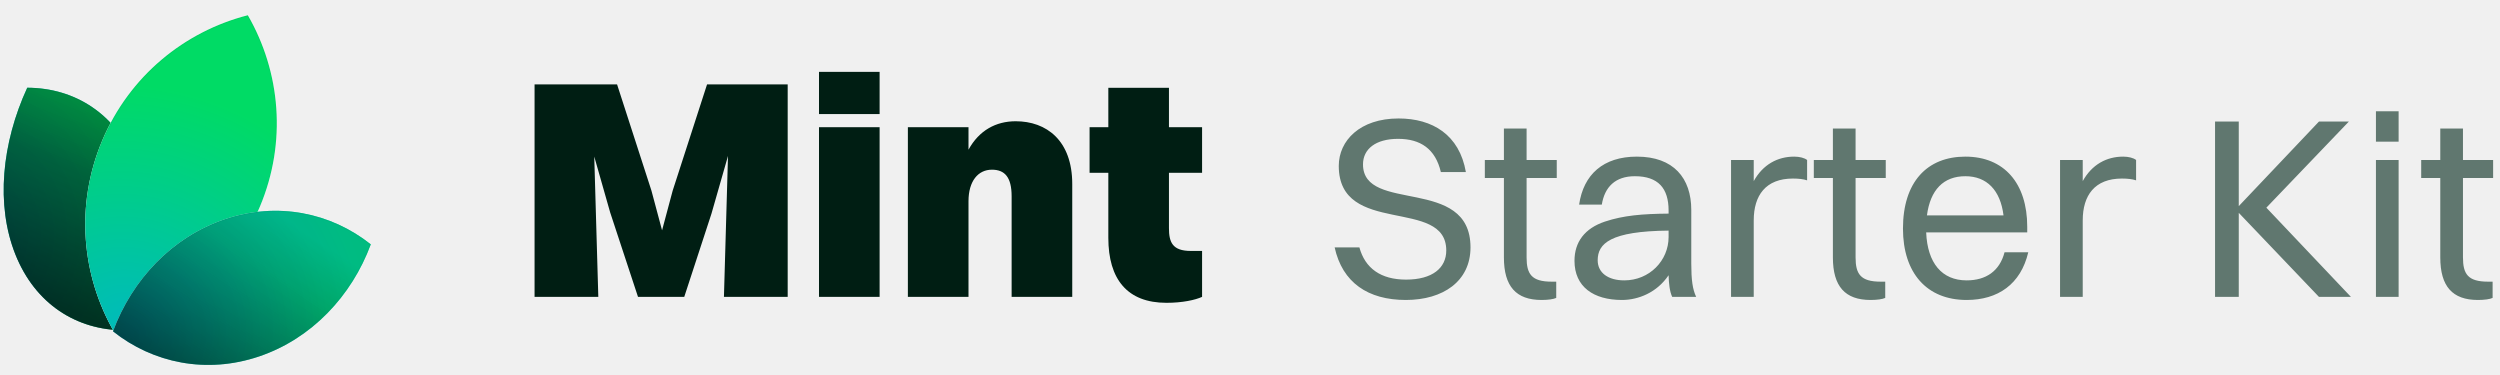
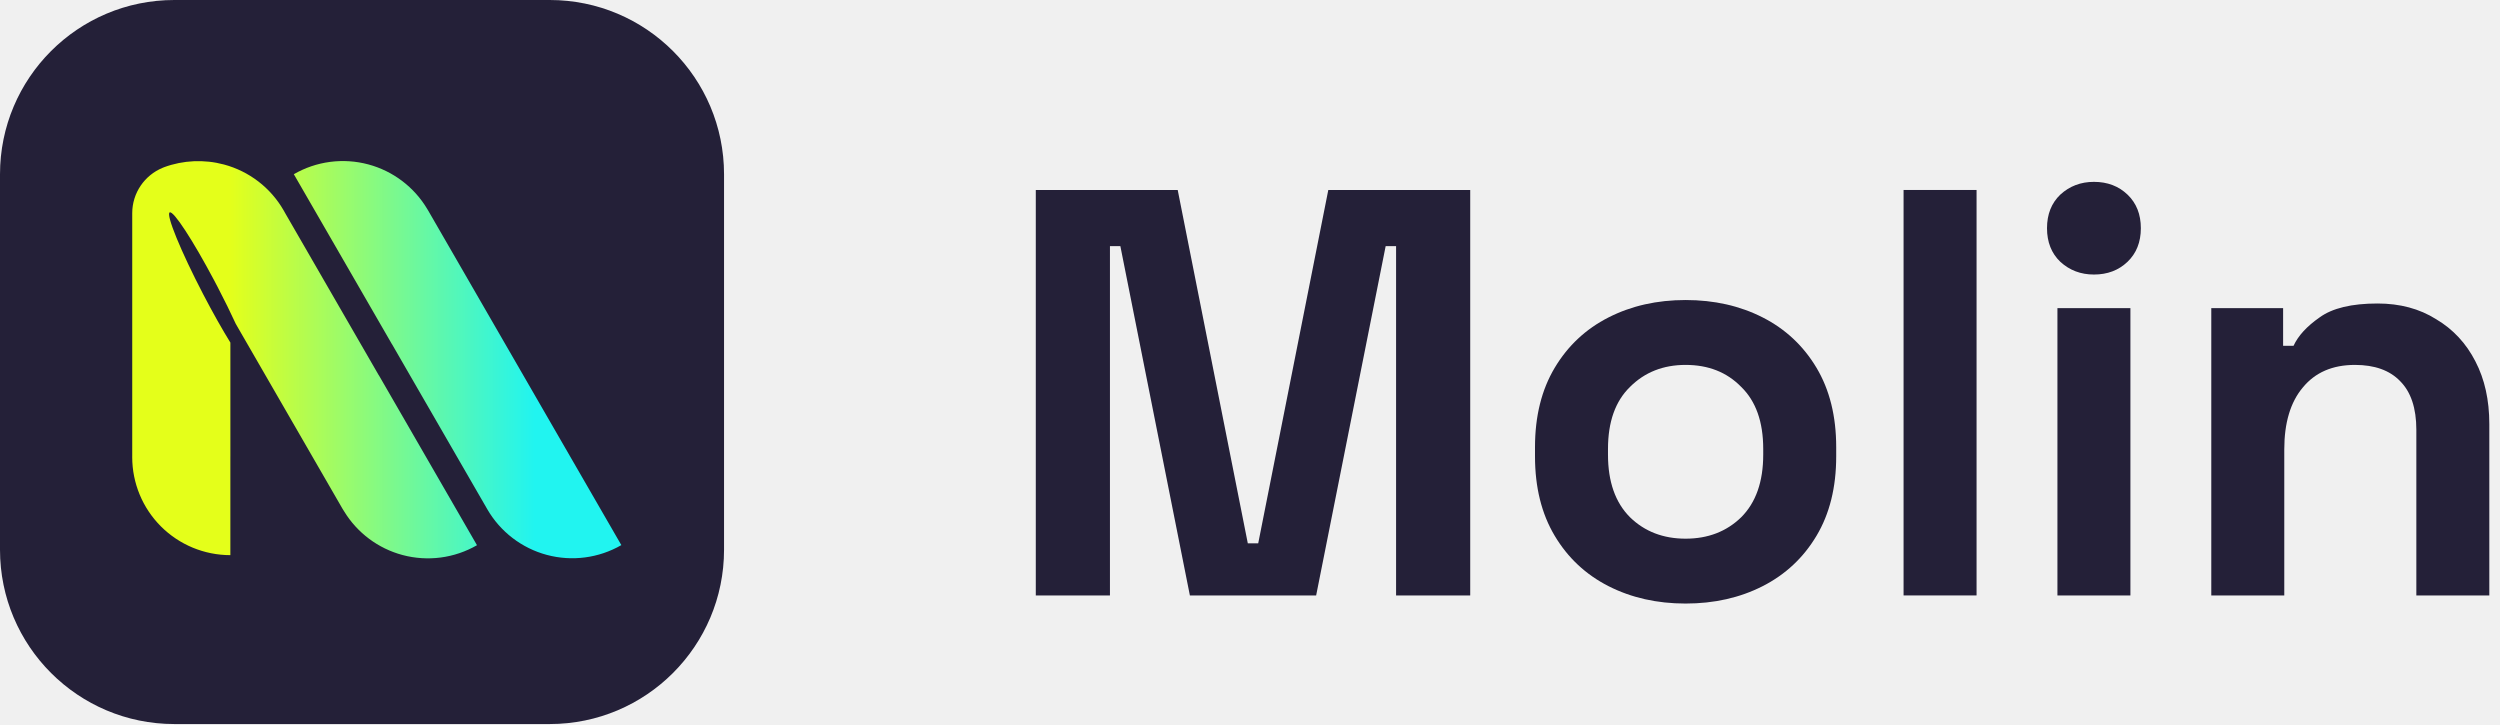
- <svg xmlns="http://www.w3.org/2000/svg" width="160" height="24" viewBox="0 0 160 24" fill="none">
-   <path d="M7.953 21.139C4.896 21.13 2.255 19.458 0.987 16.29C-0.28 13.121 0.109 9.163 1.744 5.615C4.801 5.624 7.442 7.296 8.71 10.465C9.977 13.633 9.588 17.591 7.953 21.139Z" fill="white" />
-   <path d="M7.953 21.139C4.896 21.13 2.255 19.458 0.987 16.29C-0.28 13.121 0.109 9.163 1.744 5.615C4.801 5.624 7.442 7.296 8.71 10.465C9.977 13.633 9.588 17.591 7.953 21.139Z" fill="url(#paint0_radial_115_86)" />
-   <path d="M7.953 21.139C4.896 21.13 2.255 19.458 0.987 16.29C-0.28 13.121 0.109 9.163 1.744 5.615C4.801 5.624 7.442 7.296 8.71 10.465C9.977 13.633 9.588 17.591 7.953 21.139Z" fill="black" fill-opacity="0.5" style="mix-blend-mode:hard-light" />
-   <path d="M7.953 21.139C4.896 21.13 2.255 19.458 0.987 16.29C-0.28 13.121 0.109 9.163 1.744 5.615C4.801 5.624 7.442 7.296 8.71 10.465C9.977 13.633 9.588 17.591 7.953 21.139Z" fill="url(#paint1_linear_115_86)" fill-opacity="0.5" style="mix-blend-mode:hard-light" />
-   <path d="M7.935 21.111C4.897 21.096 2.274 19.431 1.013 16.279C-0.248 13.124 0.136 9.182 1.762 5.643C4.8 5.659 7.423 7.324 8.684 10.476C9.945 13.63 9.561 17.572 7.935 21.111Z" stroke="url(#paint2_linear_115_86)" stroke-opacity="0.05" stroke-width="0.056" />
-   <path d="M7.31 21.257C11.354 20.221 14.884 17.375 16.628 13.236C18.373 9.097 17.945 4.587 15.86 0.976C11.816 2.012 8.287 4.858 6.542 8.998C4.797 13.137 5.225 17.646 7.31 21.257Z" fill="white" />
-   <path d="M7.31 21.257C11.354 20.221 14.884 17.375 16.628 13.236C18.373 9.097 17.945 4.587 15.86 0.976C11.816 2.012 8.287 4.858 6.542 8.998C4.797 13.137 5.225 17.646 7.31 21.257Z" fill="url(#paint3_radial_115_86)" />
-   <path d="M16.602 13.225C14.864 17.349 11.351 20.187 7.324 21.225C5.253 17.624 4.829 13.132 6.568 9.009C8.306 4.885 11.819 2.047 15.846 1.009C17.918 4.61 18.341 9.101 16.602 13.225Z" stroke="url(#paint4_linear_115_86)" stroke-opacity="0.05" stroke-width="0.056" />
-   <path d="M7.234 21.207C9.789 23.237 13.21 23.951 16.577 22.814C19.944 21.677 22.506 18.945 23.73 15.638C21.175 13.608 17.754 12.894 14.387 14.031C11.02 15.168 8.458 17.901 7.234 21.207Z" fill="white" />
-   <path d="M7.234 21.207C9.789 23.237 13.21 23.951 16.577 22.814C19.944 21.677 22.506 18.945 23.73 15.638C21.175 13.608 17.754 12.894 14.387 14.031C11.02 15.168 8.458 17.901 7.234 21.207Z" fill="url(#paint5_radial_115_86)" />
-   <path d="M7.234 21.207C9.789 23.237 13.21 23.951 16.577 22.814C19.944 21.677 22.506 18.945 23.73 15.638C21.175 13.608 17.754 12.894 14.387 14.031C11.02 15.168 8.458 17.901 7.234 21.207Z" fill="black" fill-opacity="0.2" style="mix-blend-mode:hard-light" />
-   <path d="M7.234 21.207C9.789 23.237 13.21 23.951 16.577 22.814C19.944 21.677 22.506 18.945 23.73 15.638C21.175 13.608 17.754 12.894 14.387 14.031C11.02 15.168 8.458 17.901 7.234 21.207Z" fill="url(#paint6_linear_115_86)" fill-opacity="0.5" style="mix-blend-mode:hard-light" />
-   <path d="M16.568 22.787C13.218 23.918 9.814 23.212 7.267 21.198C8.492 17.907 11.044 15.189 14.396 14.058C17.747 12.927 21.15 13.633 23.697 15.648C22.472 18.938 19.92 21.656 16.568 22.787Z" stroke="url(#paint7_linear_115_86)" stroke-opacity="0.05" stroke-width="0.056" />
-   <path d="M34.212 19V5.4H39.492L41.692 12.2L42.372 14.74L43.052 12.2L45.252 5.4H50.412V19H46.332L46.592 9.98L45.532 13.68L43.792 19H40.832L39.052 13.6L38.032 10.02L38.292 19H34.212ZM52.416 7.3V4.6H56.295V7.3H52.416ZM52.416 19V8.14H56.295V19H52.416ZM58.104 19V8.14H61.984V9.58C62.664 8.34 63.744 7.76 65.004 7.76C66.964 7.76 68.624 8.98 68.624 11.78V19H64.744V12.56C64.744 11.34 64.304 10.86 63.484 10.86C62.604 10.86 61.984 11.58 61.984 12.88V19H58.104ZM70.933 15.22V11.06H69.733V8.14H70.933V5.62H74.813V8.14H76.933V11.06H74.813V14.6C74.813 15.5 75.033 16.06 76.213 16.06H76.933V19C76.493 19.2 75.673 19.38 74.653 19.38C72.153 19.38 70.933 17.88 70.933 15.22Z" fill="#001E13" />
-   <path d="M87.232 10.519C87.232 13.687 94.112 11.229 94.112 15.832C94.112 17.994 92.364 19.198 89.971 19.198C87.562 19.198 85.912 18.093 85.417 15.832H87.001C87.364 17.169 88.371 17.895 89.987 17.895C91.671 17.895 92.561 17.152 92.561 16.03C92.561 12.598 85.681 15.155 85.681 10.618C85.681 9.001 87.034 7.582 89.509 7.582C91.671 7.582 93.403 8.621 93.816 11.014H92.215C91.868 9.529 90.912 8.886 89.476 8.886C88.057 8.886 87.232 9.529 87.232 10.519ZM96.25 16.476V11.393H95.029V10.239H96.25V8.226H97.702V10.239H99.632V11.393H97.702V16.476C97.702 17.532 98.015 18.026 99.302 18.026H99.599V19.066C99.434 19.148 99.071 19.198 98.659 19.198C97.025 19.198 96.25 18.323 96.25 16.476ZM102.516 13.093H101.064C101.345 11.162 102.615 10.024 104.76 10.024C107.103 10.024 108.242 11.393 108.242 13.44V16.888C108.242 17.895 108.324 18.521 108.555 19H107.021C106.856 18.654 106.806 18.142 106.79 17.614C106.047 18.72 104.859 19.198 103.803 19.198C101.988 19.198 100.767 18.357 100.767 16.69C100.767 15.486 101.427 14.611 102.714 14.182C103.902 13.786 105.107 13.687 106.79 13.671V13.473C106.79 12.053 106.13 11.278 104.628 11.278C103.374 11.278 102.698 11.971 102.516 13.093ZM102.252 16.657C102.252 17.465 102.929 17.944 103.952 17.944C105.569 17.944 106.79 16.674 106.79 15.172V14.759C103.061 14.793 102.252 15.585 102.252 16.657ZM110.787 19V10.239H112.239V11.591C112.833 10.519 113.774 10.024 114.83 10.024C115.176 10.024 115.49 10.107 115.655 10.239V11.542C115.407 11.46 115.094 11.427 114.747 11.427C112.998 11.427 112.239 12.515 112.239 14.1V19H110.787ZM117.305 16.476V11.393H116.084V10.239H117.305V8.226H118.757V10.239H120.688V11.393H118.757V16.476C118.757 17.532 119.071 18.026 120.358 18.026H120.655V19.066C120.49 19.148 120.127 19.198 119.714 19.198C118.081 19.198 117.305 18.323 117.305 16.476ZM129.809 16.145C129.33 18.192 127.862 19.198 125.865 19.198C123.324 19.198 121.79 17.482 121.79 14.627C121.79 11.658 123.324 10.024 125.783 10.024C128.258 10.024 129.743 11.723 129.743 14.512V14.875H123.275C123.357 16.838 124.281 17.944 125.865 17.944C127.103 17.944 127.977 17.35 128.291 16.145H129.809ZM125.783 11.278C124.38 11.278 123.539 12.152 123.324 13.786H128.225C128.027 12.169 127.152 11.278 125.783 11.278ZM131.843 19V10.239H133.295V11.591C133.889 10.519 134.829 10.024 135.885 10.024C136.232 10.024 136.545 10.107 136.71 10.239V11.542C136.463 11.46 136.149 11.427 135.803 11.427C134.054 11.427 133.295 12.515 133.295 14.1V19H131.843ZM141.763 19V7.78H143.281V13.192L148.413 7.78H150.327L145.047 13.291L150.459 19H148.413L143.281 13.621V19H141.763ZM152.06 9.067V7.12H153.512V9.067H152.06ZM152.06 19V10.239H153.512V19H152.06ZM156.178 16.476V11.393H154.957V10.239H156.178V8.226H157.63V10.239H159.56V11.393H157.63V16.476C157.63 17.532 157.943 18.026 159.23 18.026H159.527V19.066C159.362 19.148 158.999 19.198 158.587 19.198C156.953 19.198 156.178 18.323 156.178 16.476Z" fill="#002719" fill-opacity="0.6" />
+ <svg xmlns="http://www.w3.org/2000/svg" width="183" height="53" viewBox="0 0 183 53" fill="none">
+   <path d="M75.82 43.586V13.906H86.208L91.339 39.77H92.102L97.232 13.906H107.62V43.586H102.193V18.019H101.43L96.342 43.586H87.099L82.011 18.019H81.248V43.586H75.82Z" fill="#242038" />
+   <path d="M123.386 44.18C121.294 44.18 119.415 43.756 117.747 42.908C116.079 42.06 114.765 40.83 113.804 39.219C112.843 37.608 112.362 35.671 112.362 33.41V32.732C112.362 30.47 112.843 28.534 113.804 26.923C114.765 25.312 116.079 24.082 117.747 23.234C119.415 22.386 121.294 21.962 123.386 21.962C125.478 21.962 127.358 22.386 129.025 23.234C130.693 24.082 132.007 25.312 132.969 26.923C133.93 28.534 134.41 30.47 134.41 32.732V33.41C134.41 35.671 133.93 37.608 132.969 39.219C132.007 40.83 130.693 42.06 129.025 42.908C127.358 43.756 125.478 44.18 123.386 44.18ZM123.386 39.431C125.026 39.431 126.382 38.908 127.457 37.862C128.531 36.788 129.068 35.262 129.068 33.283V32.859C129.068 30.88 128.531 29.368 127.457 28.322C126.411 27.248 125.054 26.711 123.386 26.711C121.747 26.711 120.39 27.248 119.316 28.322C118.242 29.368 117.705 30.88 117.705 32.859V33.283C117.705 35.262 118.242 36.788 119.316 37.862C120.39 38.908 121.747 39.431 123.386 39.431Z" fill="#242038" />
+   <path d="M139.341 43.586V13.906H144.684V43.586H139.341Z" fill="#242038" />
+   <path d="M150.604 43.586V22.556H155.946V43.586H150.604ZM153.275 20.096C152.314 20.096 151.494 19.786 150.816 19.164C150.166 18.542 149.841 17.722 149.841 16.704C149.841 15.687 150.166 14.867 150.816 14.245C151.494 13.623 152.314 13.312 153.275 13.312C154.265 13.312 155.084 13.623 155.734 14.245C156.384 14.867 156.71 15.687 156.71 16.704C156.71 17.722 156.384 18.542 155.734 19.164C155.084 19.786 154.265 20.096 153.275 20.096Z" fill="#242038" />
+   <path d="M161.866 43.586V22.556H167.124V25.312H167.887C168.226 24.577 168.862 23.884 169.795 23.234C170.728 22.556 172.141 22.216 174.035 22.216C175.675 22.216 177.102 22.598 178.318 23.361C179.561 24.096 180.522 25.128 181.201 26.456C181.879 27.757 182.218 29.283 182.218 31.036V43.586H176.876V31.46C176.876 29.877 176.48 28.69 175.689 27.898C174.926 27.107 173.823 26.711 172.382 26.711C170.742 26.711 169.47 27.262 168.566 28.364C167.661 29.439 167.209 30.951 167.209 32.901V43.586H161.866Z" fill="#242038" />
+   <rect width="53" height="53" rx="12.76" fill="#242038" />
+   <path fill-rule="evenodd" clip-rule="evenodd" d="M26.96 12.034C28.772 12.52 30.321 13.694 31.278 15.305C31.305 15.349 31.332 15.393 31.358 15.438L41.853 33.617C41.863 33.633 41.872 33.648 41.881 33.664L41.889 33.679L45.482 39.902C43.831 40.854 41.87 41.113 40.03 40.619C38.189 40.126 36.62 38.922 35.667 37.272C35.658 37.257 35.65 37.242 35.642 37.228C35.637 37.22 35.633 37.212 35.629 37.205L28.695 25.195L28.692 25.197L25.1 18.974L21.508 12.752C23.158 11.799 25.119 11.541 26.96 12.034ZM29.463 40.627C31.304 41.12 33.265 40.862 34.915 39.909L31.323 33.687L27.73 27.465L27.725 27.467L20.88 15.61C20.84 15.536 20.799 15.463 20.757 15.39C19.805 13.739 18.235 12.535 16.395 12.042C14.948 11.654 13.399 11.726 12.013 12.239C11.97 12.255 11.931 12.271 11.895 12.288C10.594 12.828 9.679 14.111 9.679 15.607V33.347C9.678 33.385 9.678 33.422 9.678 33.459C9.678 35.363 10.435 37.188 11.782 38.535C13.13 39.881 14.957 40.637 16.863 40.637V33.47C16.863 33.443 16.864 33.417 16.864 33.39V25.078C16.28 24.134 15.586 22.907 14.878 21.547C13.232 18.385 12.132 15.699 12.422 15.548C12.697 15.405 14.121 17.59 15.67 20.511C15.755 20.671 15.84 20.832 15.925 20.996C16.431 21.968 16.886 22.895 17.264 23.717L25.062 37.225C25.102 37.293 25.143 37.359 25.186 37.424C26.145 39 27.676 40.148 29.463 40.627Z" fill="url(#paint0_linear_5048_1336)" />
  <defs>
-     <radialGradient id="paint0_radial_115_86" cx="0" cy="0" r="1" gradientUnits="userSpaceOnUse" gradientTransform="translate(-3.00503 15.023) rotate(-10.029) scale(17.9572 17.784)">
-       <stop stop-color="#00B0BB" />
-       <stop offset="1" stop-color="#00DB65" />
-     </radialGradient>
-     <linearGradient id="paint1_linear_115_86" x1="7.39" y1="4.813" x2="1.63" y2="18.689" gradientUnits="userSpaceOnUse">
-       <stop stop-color="#18E299" />
-       <stop offset="1" />
-     </linearGradient>
-     <linearGradient id="paint2_linear_115_86" x1="7.948" y1="8.016" x2="1.761" y2="18.746" gradientUnits="userSpaceOnUse">
-       <stop />
-       <stop offset="1" stop-opacity="0" />
-     </linearGradient>
-     <radialGradient id="paint3_radial_115_86" cx="0" cy="0" r="1" gradientUnits="userSpaceOnUse" gradientTransform="translate(8.11404 20.8822) rotate(-75.7542) scale(21.6246 23.7772)">
-       <stop stop-color="#00BBBB" />
-       <stop offset="0.713" stop-color="#00DB65" />
-     </radialGradient>
-     <linearGradient id="paint4_linear_115_86" x1="7.602" y1="5.871" x2="15.556" y2="16.372" gradientUnits="userSpaceOnUse">
-       <stop />
-       <stop offset="1" stop-opacity="0" />
-     </linearGradient>
-     <radialGradient id="paint5_radial_115_86" cx="0" cy="0" r="1" gradientUnits="userSpaceOnUse" gradientTransform="translate(7.84537 21.5181) rotate(-20.3525) scale(18.5603 17.32)">
-       <stop stop-color="#00B0BB" />
-       <stop offset="1" stop-color="#00DB65" />
-     </radialGradient>
-     <linearGradient id="paint6_linear_115_86" x1="16.808" y1="13.007" x2="10.041" y2="22.994" gradientUnits="userSpaceOnUse">
-       <stop stop-color="#00B1BC" />
-       <stop offset="1" />
-     </linearGradient>
-     <linearGradient id="paint7_linear_115_86" x1="16.808" y1="13.007" x2="14.169" y2="23.841" gradientUnits="userSpaceOnUse">
-       <stop />
-       <stop offset="1" stop-opacity="0" />
+     <linearGradient id="paint0_linear_5048_1336" x1="9.678" y1="26.34" x2="45.482" y2="26.34" gradientUnits="userSpaceOnUse">
+       <stop offset="0.198" stop-color="#E4FF1A" />
+       <stop offset="0.823" stop-color="#21F4F0" />
    </linearGradient>
  </defs>
</svg>
